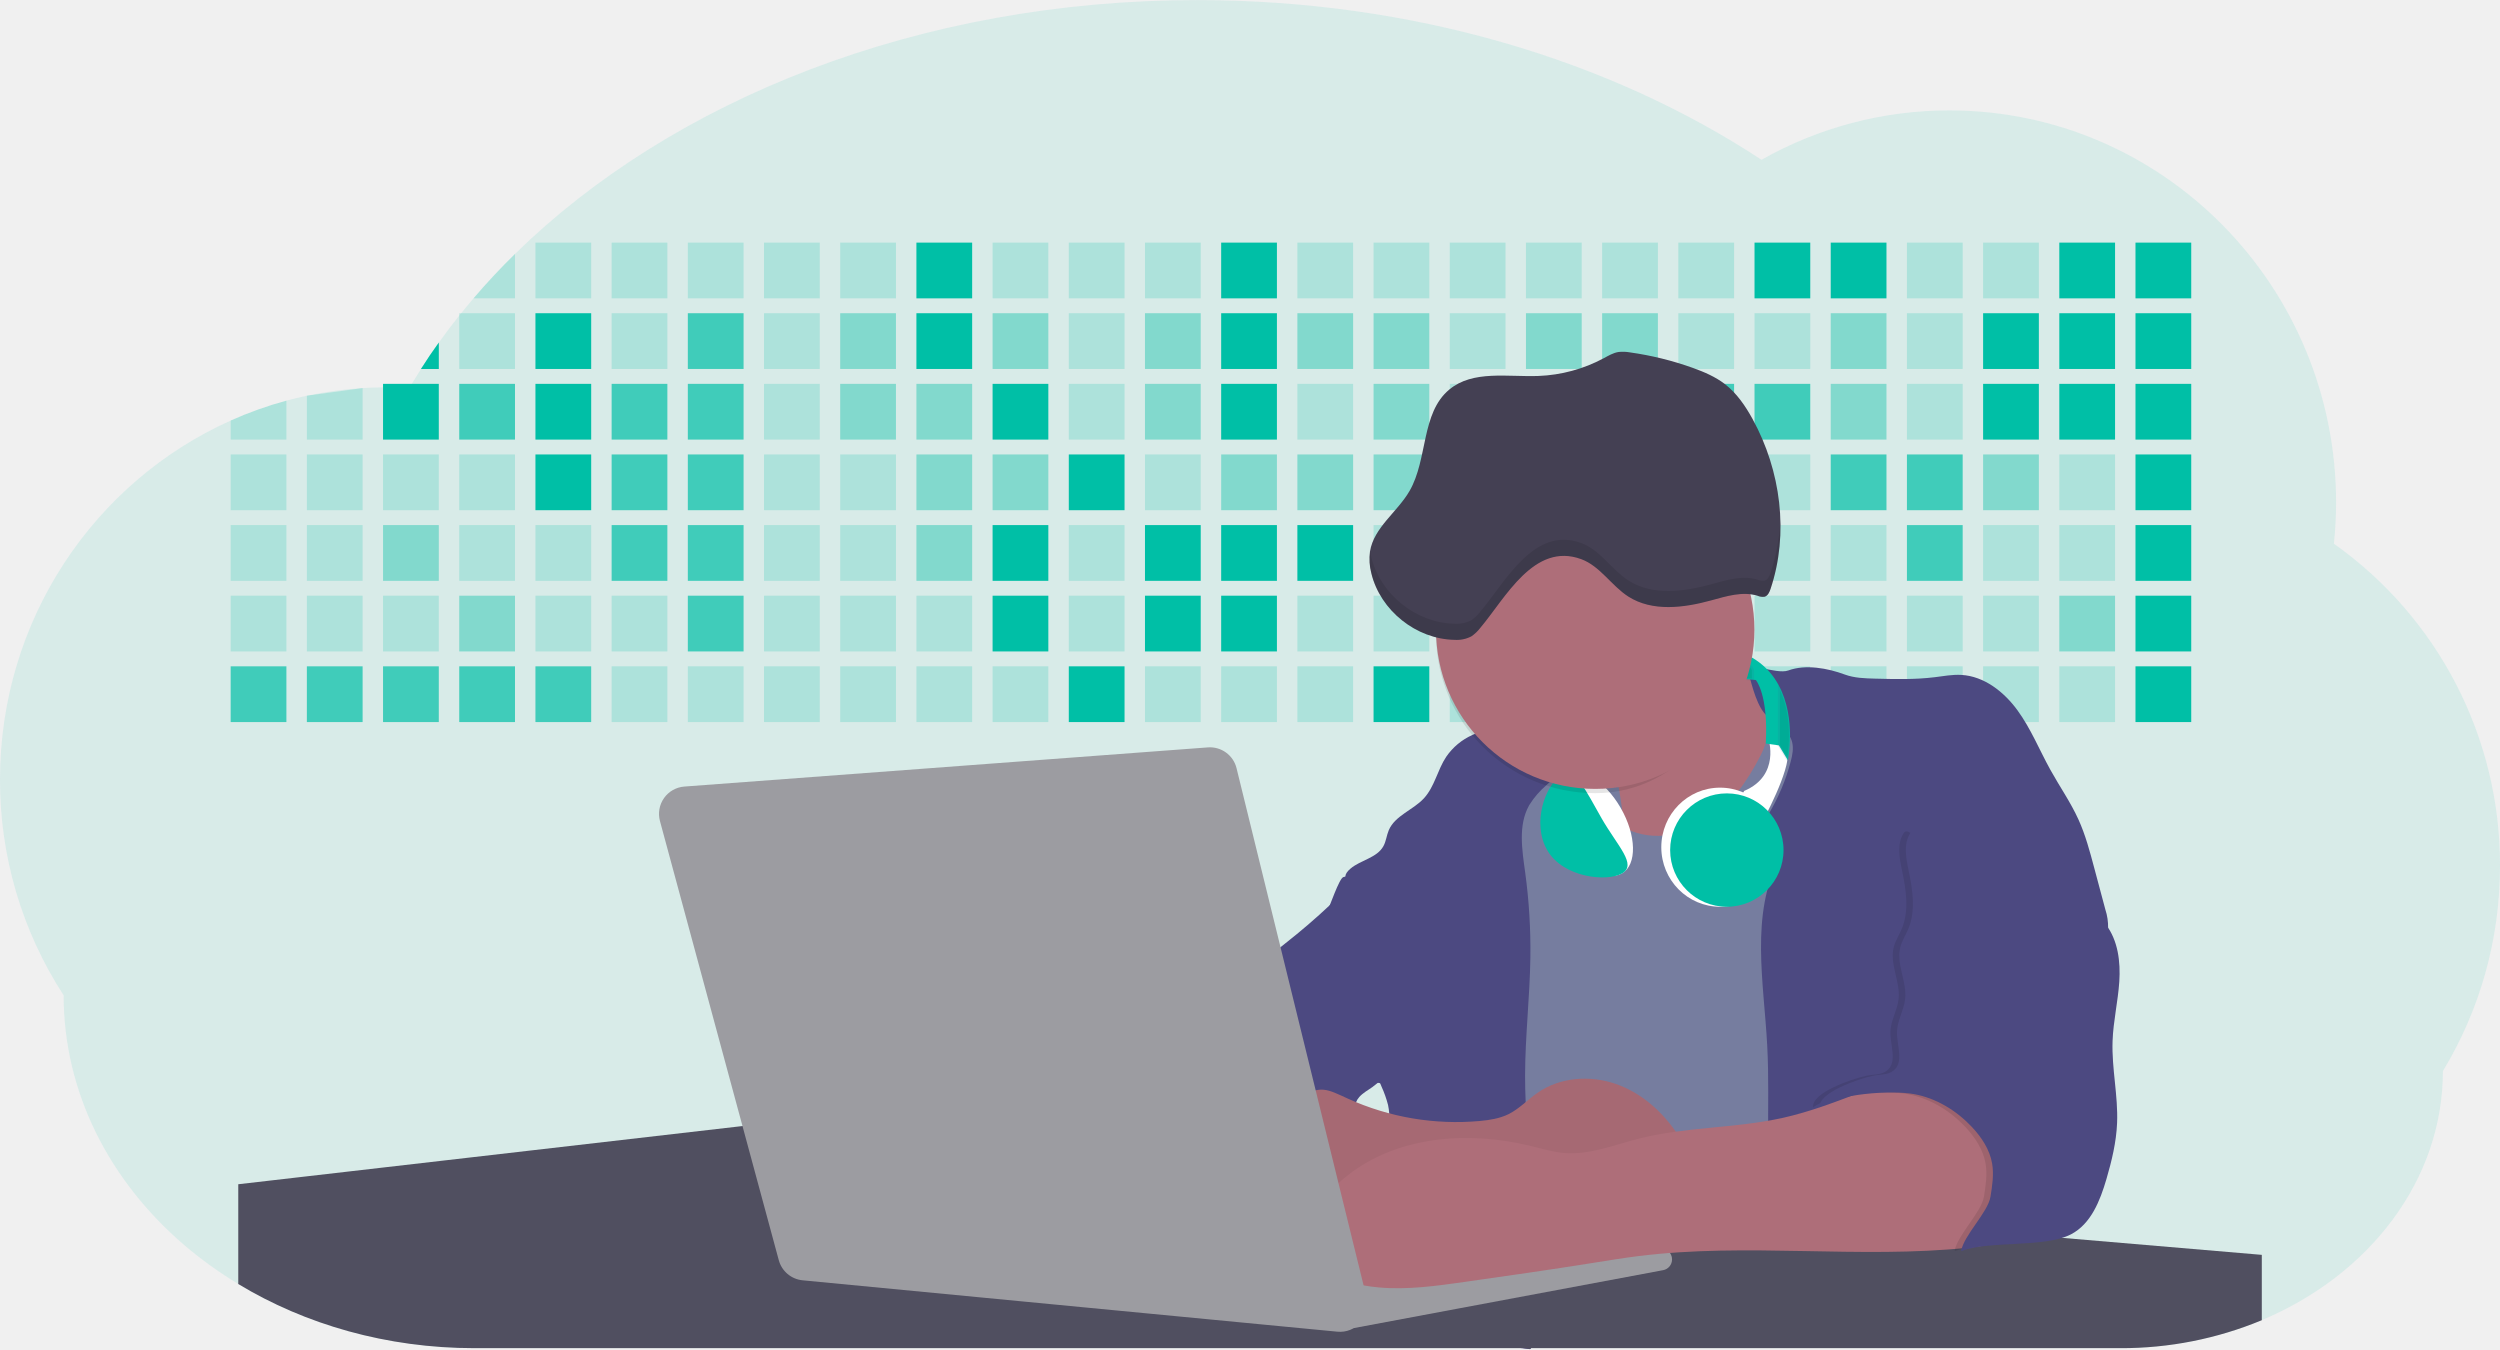
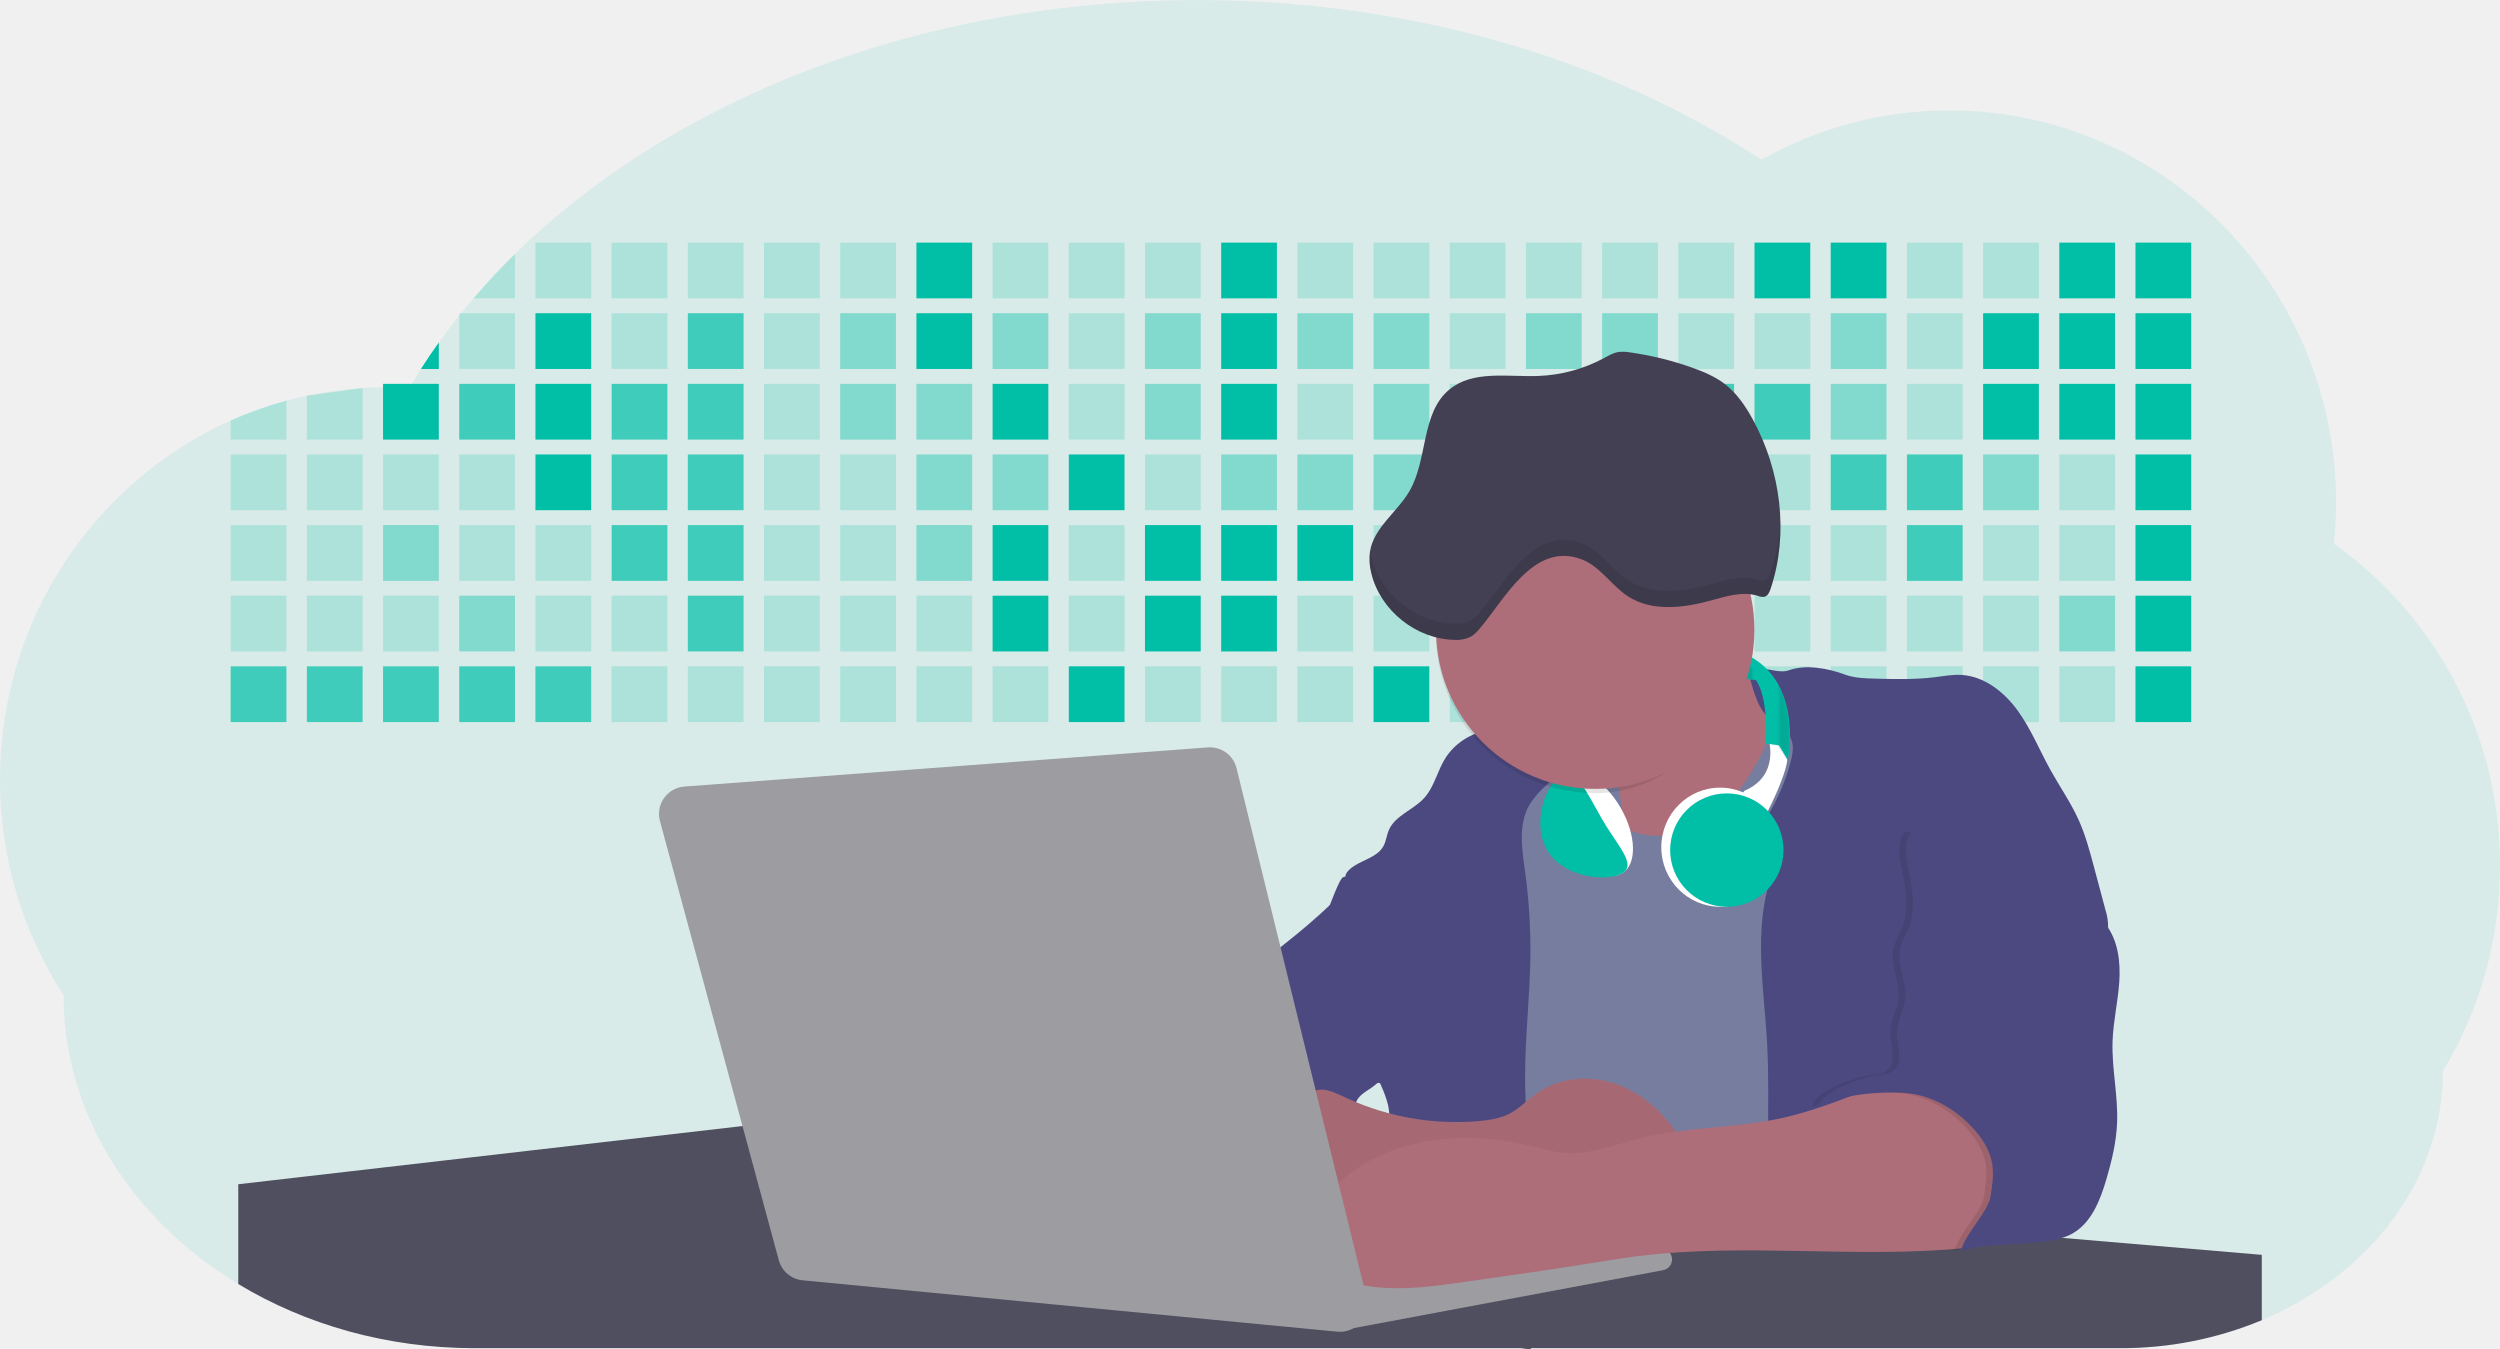
- <svg xmlns="http://www.w3.org/2000/svg" id="aa7bae02-e79e-4d6b-a496-aba15f39787c" data-name="Layer 1" viewBox="0 0 1144 617.32">
+ <svg xmlns="http://www.w3.org/2000/svg" id="aa7bae02-e79e-4d6b-a496-aba15f39787c" data-name="Layer 1" viewBox="0 0 1144 617">
  <path d="M1172,537.57a181.92,181.92,0,0,1-6.85,49.6,180.06,180.06,0,0,1-19.27,44.28c0,50.1-33.82,93.4-82.91,114a167.3,167.3,0,0,1-64.73,12.8H245.17c-40.25,0-77.55-10.86-108.14-29.36A185.76,185.76,0,0,1,112.2,711c-34-29.22-55.08-69.6-55.08-114.2A180.5,180.5,0,0,1,28,498.08c0-73.36,43.39-136.44,105.55-164.29a174.52,174.52,0,0,1,25.51-9.12q4.63-1.26,9.36-2.26a175.39,175.39,0,0,1,25.51-3.5q4.65-.29,9.35-.33H205c3.46,0,6.89.12,10.3.32l1.12-1.9q2.06-3.44,4.22-6.81,3.9-6.14,8.18-12.1,4.48-6.29,9.35-12.38l.83-1q2.76-3.44,5.64-6.8,9-10.49,19-20.35c72.11-70.68,185.08-116.18,312.08-116.18,98.82,0,189.15,27.55,258.34,73.07A174.18,174.18,0,0,1,920,191.86c97.74,0,177,80.37,177,179.51a184.9,184.9,0,0,1-1,18.78A180,180,0,0,1,1172,537.57Z" transform="translate(-28 -141.34)" fill="#00bfa6" opacity="0.1" />
  <path d="M263.66,257.52v20.35h-19Q253.59,267.39,263.66,257.52Z" transform="translate(-28 -141.34)" fill="#00bfa6" opacity="0.2" />
  <rect x="245.02" y="111.02" width="25.51" height="25.51" fill="#00bfa6" opacity="0.2" />
  <rect x="279.88" y="111.02" width="25.51" height="25.51" fill="#00bfa6" opacity="0.2" />
  <rect x="314.75" y="111.02" width="25.51" height="25.51" fill="#00bfa6" opacity="0.2" />
  <rect x="349.61" y="111.02" width="25.51" height="25.51" fill="#00bfa6" opacity="0.2" />
  <rect x="384.48" y="111.02" width="25.51" height="25.51" fill="#00bfa6" opacity="0.2" />
  <rect x="419.35" y="111.02" width="25.51" height="25.51" fill="#00bfa6" />
  <rect x="454.21" y="111.02" width="25.51" height="25.51" fill="#00bfa6" opacity="0.2" />
  <rect x="489.08" y="111.02" width="25.51" height="25.51" fill="#00bfa6" opacity="0.2" />
  <rect x="523.94" y="111.02" width="25.51" height="25.51" fill="#00bfa6" opacity="0.2" />
  <rect x="558.81" y="111.02" width="25.51" height="25.51" fill="#00bfa6" />
  <rect x="593.68" y="111.02" width="25.51" height="25.51" fill="#00bfa6" opacity="0.2" />
  <rect x="628.54" y="111.02" width="25.51" height="25.51" fill="#00bfa6" opacity="0.2" />
  <rect x="663.41" y="111.02" width="25.51" height="25.51" fill="#00bfa6" opacity="0.2" />
  <rect x="698.28" y="111.02" width="25.51" height="25.51" fill="#00bfa6" opacity="0.2" />
  <rect x="733.14" y="111.02" width="25.51" height="25.51" fill="#00bfa6" opacity="0.2" />
  <rect x="768.01" y="111.02" width="25.51" height="25.51" fill="#00bfa6" opacity="0.2" />
  <rect x="802.87" y="111.02" width="25.51" height="25.51" fill="#00bfa6" />
  <rect x="837.74" y="111.02" width="25.51" height="25.51" fill="#00bfa6" />
  <rect x="872.61" y="111.02" width="25.51" height="25.51" fill="#00bfa6" opacity="0.2" />
  <rect x="907.47" y="111.02" width="25.51" height="25.51" fill="#00bfa6" opacity="0.2" />
  <rect x="942.34" y="111.02" width="25.51" height="25.51" fill="#00bfa6" />
  <rect x="977.2" y="111.02" width="25.51" height="25.51" fill="#00bfa6" />
  <path d="M228.8,298.08v12.1h-8.18Q224.52,304,228.8,298.08Z" transform="translate(-28 -141.34)" fill="#00bfa6" />
  <rect x="210.15" y="143.33" width="25.51" height="25.51" fill="#00bfa6" opacity="0.2" />
  <rect x="245.02" y="143.33" width="25.51" height="25.51" fill="#00bfa6" />
  <rect x="279.88" y="143.33" width="25.51" height="25.51" fill="#00bfa6" opacity="0.2" />
  <rect x="314.75" y="143.33" width="25.51" height="25.51" fill="#00bfa6" opacity="0.7" />
  <rect x="349.61" y="143.33" width="25.51" height="25.51" fill="#00bfa6" opacity="0.2" />
  <rect x="384.48" y="143.33" width="25.51" height="25.51" fill="#00bfa6" opacity="0.4" />
  <rect x="419.35" y="143.33" width="25.51" height="25.51" fill="#00bfa6" />
  <rect x="454.21" y="143.33" width="25.51" height="25.51" fill="#00bfa6" opacity="0.4" />
  <rect x="489.08" y="143.33" width="25.51" height="25.51" fill="#00bfa6" opacity="0.2" />
  <rect x="523.94" y="143.33" width="25.51" height="25.51" fill="#00bfa6" opacity="0.4" />
  <rect x="558.81" y="143.33" width="25.51" height="25.51" fill="#00bfa6" />
  <rect x="593.68" y="143.33" width="25.51" height="25.51" fill="#00bfa6" opacity="0.4" />
  <rect x="628.54" y="143.33" width="25.51" height="25.51" fill="#00bfa6" opacity="0.4" />
  <rect x="663.41" y="143.33" width="25.51" height="25.51" fill="#00bfa6" opacity="0.2" />
  <rect x="698.28" y="143.33" width="25.51" height="25.51" fill="#00bfa6" opacity="0.4" />
  <rect x="733.14" y="143.33" width="25.51" height="25.51" fill="#00bfa6" opacity="0.4" />
  <rect x="768.01" y="143.33" width="25.51" height="25.51" fill="#00bfa6" opacity="0.2" />
  <rect x="802.87" y="143.33" width="25.51" height="25.51" fill="#00bfa6" opacity="0.2" />
  <rect x="837.74" y="143.33" width="25.51" height="25.51" fill="#00bfa6" opacity="0.4" />
  <rect x="872.61" y="143.33" width="25.51" height="25.51" fill="#00bfa6" opacity="0.2" />
  <rect x="907.47" y="143.33" width="25.51" height="25.51" fill="#00bfa6" />
  <rect x="942.34" y="143.33" width="25.51" height="25.51" fill="#00bfa6" />
  <rect x="977.2" y="143.33" width="25.51" height="25.51" fill="#00bfa6" />
  <path d="M159.06,324.67V342.5H133.55v-8.71A174.52,174.52,0,0,1,159.06,324.67Z" transform="translate(-28 -141.34)" fill="#00bfa6" opacity="0.2" />
  <polygon points="165.93 177.57 165.93 201.16 140.42 201.16 140.42 181.07 165.93 177.57" fill="#00bfa6" opacity="0.2" />
  <rect x="175.28" y="175.65" width="25.51" height="25.51" fill="#00bfa6" />
  <rect x="210.15" y="175.65" width="25.51" height="25.51" fill="#00bfa6" opacity="0.7" />
  <rect x="245.02" y="175.65" width="25.51" height="25.51" fill="#00bfa6" />
  <rect x="279.88" y="175.65" width="25.51" height="25.51" fill="#00bfa6" opacity="0.7" />
  <rect x="314.75" y="175.65" width="25.51" height="25.51" fill="#00bfa6" opacity="0.7" />
  <rect x="349.61" y="175.65" width="25.51" height="25.51" fill="#00bfa6" opacity="0.2" />
  <rect x="384.48" y="175.65" width="25.51" height="25.51" fill="#00bfa6" opacity="0.4" />
  <rect x="419.35" y="175.65" width="25.51" height="25.51" fill="#00bfa6" opacity="0.4" />
  <rect x="454.21" y="175.65" width="25.51" height="25.51" fill="#00bfa6" />
  <rect x="489.08" y="175.65" width="25.51" height="25.51" fill="#00bfa6" opacity="0.2" />
  <rect x="523.94" y="175.65" width="25.51" height="25.51" fill="#00bfa6" opacity="0.4" />
  <rect x="558.81" y="175.65" width="25.51" height="25.51" fill="#00bfa6" />
  <rect x="593.68" y="175.65" width="25.51" height="25.51" fill="#00bfa6" opacity="0.2" />
  <rect x="628.54" y="175.65" width="25.51" height="25.51" fill="#00bfa6" opacity="0.4" />
  <rect x="663.41" y="175.65" width="25.51" height="25.51" fill="#00bfa6" opacity="0.2" />
  <rect x="698.28" y="175.65" width="25.51" height="25.51" fill="#00bfa6" />
  <rect x="733.14" y="175.65" width="25.51" height="25.51" fill="#00bfa6" opacity="0.2" />
  <rect x="768.01" y="175.65" width="25.51" height="25.51" fill="#00bfa6" opacity="0.7" />
  <rect x="802.87" y="175.65" width="25.51" height="25.51" fill="#00bfa6" opacity="0.7" />
  <rect x="837.74" y="175.65" width="25.51" height="25.51" fill="#00bfa6" opacity="0.4" />
  <rect x="872.61" y="175.65" width="25.51" height="25.51" fill="#00bfa6" opacity="0.2" />
  <rect x="907.47" y="175.65" width="25.51" height="25.51" fill="#00bfa6" />
  <rect x="942.34" y="175.65" width="25.51" height="25.51" fill="#00bfa6" />
  <rect x="977.2" y="175.65" width="25.51" height="25.51" fill="#00bfa6" />
  <rect x="105.55" y="207.96" width="25.51" height="25.51" fill="#00bfa6" opacity="0.2" />
  <rect x="140.42" y="207.96" width="25.51" height="25.51" fill="#00bfa6" opacity="0.2" />
  <rect x="175.28" y="207.96" width="25.51" height="25.51" fill="#00bfa6" opacity="0.2" />
  <rect x="210.15" y="207.96" width="25.51" height="25.51" fill="#00bfa6" opacity="0.2" />
  <rect x="245.02" y="207.96" width="25.51" height="25.51" fill="#00bfa6" />
  <rect x="279.88" y="207.96" width="25.51" height="25.51" fill="#00bfa6" opacity="0.7" />
  <rect x="314.75" y="207.96" width="25.51" height="25.51" fill="#00bfa6" opacity="0.7" />
  <rect x="349.61" y="207.96" width="25.51" height="25.51" fill="#00bfa6" opacity="0.2" />
  <rect x="384.48" y="207.96" width="25.51" height="25.51" fill="#00bfa6" opacity="0.2" />
  <rect x="419.35" y="207.96" width="25.51" height="25.51" fill="#00bfa6" opacity="0.4" />
  <rect x="454.21" y="207.96" width="25.51" height="25.51" fill="#00bfa6" opacity="0.4" />
  <rect x="489.08" y="207.96" width="25.51" height="25.51" fill="#00bfa6" />
  <rect x="523.94" y="207.96" width="25.51" height="25.51" fill="#00bfa6" opacity="0.2" />
  <rect x="558.81" y="207.96" width="25.51" height="25.51" fill="#00bfa6" opacity="0.4" />
  <rect x="593.68" y="207.96" width="25.51" height="25.51" fill="#00bfa6" opacity="0.4" />
  <rect x="628.54" y="207.96" width="25.51" height="25.51" fill="#00bfa6" opacity="0.4" />
  <rect x="663.41" y="207.96" width="25.51" height="25.51" fill="#00bfa6" opacity="0.4" />
  <rect x="698.28" y="207.96" width="25.51" height="25.51" fill="#00bfa6" opacity="0.2" />
  <rect x="733.14" y="207.96" width="25.51" height="25.51" fill="#00bfa6" opacity="0.2" />
  <rect x="768.01" y="207.96" width="25.51" height="25.51" fill="#00bfa6" opacity="0.2" />
  <rect x="802.87" y="207.96" width="25.51" height="25.51" fill="#00bfa6" opacity="0.2" />
  <rect x="837.74" y="207.96" width="25.51" height="25.51" fill="#00bfa6" opacity="0.7" />
  <rect x="872.61" y="207.96" width="25.51" height="25.51" fill="#00bfa6" opacity="0.7" />
  <rect x="907.47" y="207.96" width="25.51" height="25.51" fill="#00bfa6" opacity="0.4" />
  <rect x="942.34" y="207.96" width="25.51" height="25.51" fill="#00bfa6" opacity="0.2" />
  <rect x="977.2" y="207.96" width="25.51" height="25.51" fill="#00bfa6" />
  <rect x="105.55" y="240.28" width="25.51" height="25.51" fill="#00bfa6" opacity="0.2" />
  <rect x="140.42" y="240.28" width="25.51" height="25.51" fill="#00bfa6" opacity="0.2" />
  <rect x="175.28" y="240.28" width="25.51" height="25.51" fill="#00bfa6" opacity="0.4" />
  <rect x="210.15" y="240.28" width="25.51" height="25.51" fill="#00bfa6" opacity="0.2" />
  <rect x="245.02" y="240.28" width="25.51" height="25.51" fill="#00bfa6" opacity="0.2" />
  <rect x="279.88" y="240.28" width="25.51" height="25.51" fill="#00bfa6" opacity="0.7" />
  <rect x="314.75" y="240.28" width="25.51" height="25.51" fill="#00bfa6" opacity="0.7" />
  <rect x="349.61" y="240.28" width="25.51" height="25.51" fill="#00bfa6" opacity="0.2" />
  <rect x="384.48" y="240.28" width="25.51" height="25.51" fill="#00bfa6" opacity="0.2" />
  <rect x="419.35" y="240.28" width="25.51" height="25.51" fill="#00bfa6" opacity="0.4" />
  <rect x="454.21" y="240.28" width="25.51" height="25.51" fill="#00bfa6" />
  <rect x="489.08" y="240.28" width="25.51" height="25.51" fill="#00bfa6" opacity="0.2" />
  <rect x="523.94" y="240.28" width="25.51" height="25.51" fill="#00bfa6" />
  <rect x="558.81" y="240.28" width="25.51" height="25.51" fill="#00bfa6" />
  <rect x="593.68" y="240.28" width="25.51" height="25.51" fill="#00bfa6" />
  <rect x="628.54" y="240.28" width="25.51" height="25.51" fill="#00bfa6" opacity="0.2" />
  <rect x="663.41" y="240.28" width="25.51" height="25.51" fill="#00bfa6" />
  <rect x="698.28" y="240.28" width="25.51" height="25.51" fill="#00bfa6" opacity="0.2" />
  <rect x="733.14" y="240.28" width="25.51" height="25.51" fill="#00bfa6" opacity="0.2" />
  <rect x="768.01" y="240.28" width="25.51" height="25.51" fill="#00bfa6" opacity="0.2" />
  <rect x="802.87" y="240.28" width="25.51" height="25.51" fill="#00bfa6" opacity="0.2" />
  <rect x="837.74" y="240.28" width="25.51" height="25.51" fill="#00bfa6" opacity="0.2" />
  <rect x="872.61" y="240.28" width="25.51" height="25.51" fill="#00bfa6" opacity="0.7" />
  <rect x="907.47" y="240.28" width="25.51" height="25.51" fill="#00bfa6" opacity="0.2" />
  <rect x="942.34" y="240.28" width="25.51" height="25.51" fill="#00bfa6" opacity="0.2" />
  <rect x="977.2" y="240.28" width="25.51" height="25.51" fill="#00bfa6" />
  <rect x="105.55" y="272.59" width="25.51" height="25.51" fill="#00bfa6" opacity="0.2" />
  <rect x="140.42" y="272.59" width="25.51" height="25.51" fill="#00bfa6" opacity="0.2" />
  <rect x="175.28" y="272.59" width="25.51" height="25.51" fill="#00bfa6" opacity="0.2" />
  <rect x="210.15" y="272.59" width="25.51" height="25.51" fill="#00bfa6" opacity="0.4" />
  <rect x="245.02" y="272.59" width="25.51" height="25.51" fill="#00bfa6" opacity="0.2" />
  <rect x="279.88" y="272.59" width="25.51" height="25.51" fill="#00bfa6" opacity="0.2" />
  <rect x="314.75" y="272.59" width="25.51" height="25.51" fill="#00bfa6" opacity="0.7" />
  <rect x="349.61" y="272.59" width="25.51" height="25.51" fill="#00bfa6" opacity="0.2" />
  <rect x="384.48" y="272.59" width="25.51" height="25.51" fill="#00bfa6" opacity="0.2" />
  <rect x="419.35" y="272.59" width="25.51" height="25.51" fill="#00bfa6" opacity="0.2" />
  <rect x="454.21" y="272.59" width="25.51" height="25.51" fill="#00bfa6" />
  <rect x="489.08" y="272.59" width="25.51" height="25.51" fill="#00bfa6" opacity="0.2" />
  <rect x="523.94" y="272.59" width="25.51" height="25.51" fill="#00bfa6" />
  <rect x="558.81" y="272.59" width="25.51" height="25.51" fill="#00bfa6" />
  <rect x="593.68" y="272.59" width="25.51" height="25.51" fill="#00bfa6" opacity="0.2" />
  <rect x="628.54" y="272.59" width="25.51" height="25.51" fill="#00bfa6" opacity="0.2" />
  <rect x="663.41" y="272.59" width="25.51" height="25.51" fill="#00bfa6" opacity="0.2" />
  <rect x="698.28" y="272.59" width="25.51" height="25.51" fill="#00bfa6" opacity="0.2" />
  <rect x="733.14" y="272.59" width="25.51" height="25.51" fill="#00bfa6" opacity="0.2" />
  <rect x="768.01" y="272.59" width="25.51" height="25.51" fill="#00bfa6" opacity="0.2" />
  <rect x="802.87" y="272.59" width="25.51" height="25.51" fill="#00bfa6" opacity="0.2" />
  <rect x="837.74" y="272.59" width="25.51" height="25.51" fill="#00bfa6" opacity="0.2" />
  <rect x="872.61" y="272.59" width="25.51" height="25.51" fill="#00bfa6" opacity="0.2" />
  <rect x="907.47" y="272.59" width="25.51" height="25.51" fill="#00bfa6" opacity="0.2" />
  <rect x="942.34" y="272.59" width="25.51" height="25.51" fill="#00bfa6" opacity="0.4" />
  <rect x="977.2" y="272.59" width="25.51" height="25.51" fill="#00bfa6" />
  <rect x="105.55" y="304.91" width="25.51" height="25.51" fill="#00bfa6" opacity="0.7" />
  <rect x="140.42" y="304.91" width="25.51" height="25.51" fill="#00bfa6" opacity="0.7" />
  <rect x="175.28" y="304.91" width="25.51" height="25.51" fill="#00bfa6" opacity="0.7" />
  <rect x="210.15" y="304.91" width="25.51" height="25.51" fill="#00bfa6" opacity="0.7" />
  <rect x="245.02" y="304.91" width="25.51" height="25.51" fill="#00bfa6" opacity="0.7" />
  <rect x="279.88" y="304.91" width="25.51" height="25.51" fill="#00bfa6" opacity="0.2" />
  <rect x="314.75" y="304.91" width="25.51" height="25.51" fill="#00bfa6" opacity="0.2" />
  <rect x="349.61" y="304.91" width="25.51" height="25.51" fill="#00bfa6" opacity="0.2" />
  <rect x="384.48" y="304.91" width="25.51" height="25.51" fill="#00bfa6" opacity="0.2" />
  <rect x="419.35" y="304.91" width="25.51" height="25.51" fill="#00bfa6" opacity="0.2" />
  <rect x="454.21" y="304.91" width="25.51" height="25.51" fill="#00bfa6" opacity="0.2" />
  <rect x="489.08" y="304.91" width="25.51" height="25.51" fill="#00bfa6" />
  <rect x="523.94" y="304.91" width="25.51" height="25.51" fill="#00bfa6" opacity="0.2" />
  <rect x="558.81" y="304.91" width="25.51" height="25.51" fill="#00bfa6" opacity="0.2" />
  <rect x="593.68" y="304.91" width="25.51" height="25.51" fill="#00bfa6" opacity="0.2" />
  <rect x="628.54" y="304.91" width="25.51" height="25.51" fill="#00bfa6" />
  <rect x="663.41" y="304.91" width="25.51" height="25.51" fill="#00bfa6" opacity="0.2" />
  <rect x="698.28" y="304.91" width="25.51" height="25.51" fill="#00bfa6" opacity="0.2" />
  <rect x="733.14" y="304.91" width="25.51" height="25.51" fill="#00bfa6" opacity="0.2" />
  <rect x="768.01" y="304.91" width="25.51" height="25.51" fill="#00bfa6" opacity="0.2" />
  <rect x="802.87" y="304.91" width="25.51" height="25.51" fill="#00bfa6" opacity="0.2" />
  <rect x="837.74" y="304.91" width="25.51" height="25.51" fill="#00bfa6" opacity="0.2" />
  <rect x="872.61" y="304.91" width="25.51" height="25.51" fill="#00bfa6" opacity="0.2" />
  <rect x="907.47" y="304.91" width="25.51" height="25.51" fill="#00bfa6" opacity="0.2" />
  <rect x="942.34" y="304.91" width="25.51" height="25.51" fill="#00bfa6" opacity="0.2" />
  <rect x="977.2" y="304.91" width="25.51" height="25.51" fill="#00bfa6" />
  <circle cx="734.52" cy="363.89" r="34.87" fill="#767d9f" />
  <path d="M760.71,460.87q5.22,22.78,8.86,45.9c.73,4.58,1.38,9.41-.28,13.74-1.39,3.61-4.22,6.43-6.44,9.59s-3.9,7.21-2.55,10.83,5.29,5.6,9.05,6.62c10.76,2.9,22.23.79,32.94-2.35a53.29,53.29,0,0,0,13.81-5.72c4.54-2.88,8.26-6.88,11.68-11,15.61-18.93,25.83-41.65,35.45-64.23a39.12,39.12,0,0,1-33.11-13.34c-3.94-4.63-6.83-11.08-4.61-16.74-6.51,3.57-14.24,3.81-21.25,6.25a75.49,75.49,0,0,0-12.5,6.15q-7.18,4.15-14.28,8.46C772.07,458.29,767,461.19,760.71,460.87Z" transform="translate(-28 -141.34)" fill="#ae6e79" />
  <path d="M833.64,487.05c-6.11,11.89-14.06,23.32-25.41,30.4s-26.63,9-38,2c-5.6-3.42-9.84-8.62-14.73-13s-11-8.13-17.57-7.56c-7.24.63-12.91,6.28-17.76,11.69-7.36,8.22-14.47,16.79-19.68,26.52-10,18.7-12.37,40.56-11.93,61.76s3.51,42.29,3.58,63.49c.1,26.08-4.32,51.95-8.79,77.64,41.1-5.06,82.25,6,123.44,10.19,26.36,2.71,52.92,2.65,79.42,2.58,4.66,0,9.62-.12,13.5-2.7a18.2,18.2,0,0,0,5.59-6.64c3.66-6.75,5.13-14.45,6.15-22.06,2.59-19.22,2.67-38.68,2.74-58.08.18-47,.35-94.17-5.62-140.8-1.47-11.47-3.35-23-7.75-33.73s-11.58-20.6-21.62-26.35c-6.45-3.7-21.4-10.14-29-6.41C841.67,460.15,837.73,479.09,833.64,487.05Z" transform="translate(-28 -141.34)" fill="#767d9f" />
  <path d="M836.68,619.77c-1.55-29-7.86-59.95,5.57-85.69,3.3-6.32-8.54-14.21-4.88-20.33a92.08,92.08,0,0,0,10.06-23.93c.76-2.89,1.37-5.95.65-8.85-1.33-5.29-6.56-8.44-11-11.66-4.9-3.56-7.42-14.41-9-20.28s12.57,1.2,18.26-.89c7.9-2.89,17.94-1.07,25.82,1.86,4.4,1.62,9.18,1.76,13.87,1.88,9.11.24,18.25.47,27.29-.65,4.06-.51,8.13-1.28,12.21-1.05,10.41.59,19.46,7.71,25.62,16.13s10.08,18.23,15.13,27.35c4.21,7.6,9.23,14.78,12.82,22.69,3.18,7,5.19,14.52,7.18,22l5.13,19.19a25.58,25.58,0,0,1,1.26,8.51c-.26,3.07-1.62,5.93-3,8.66A164.12,164.12,0,0,1,971,603.2c-10.79,13.23-23.89,25.16-30.3,41-2.5,6.17-3.89,12.73-5.16,19.27a707.94,707.94,0,0,0-10.9,79.15,174.2,174.2,0,0,0-36.52-12.21,177.61,177.61,0,0,0-19-3c-5.59-.58-12.8.52-18.12-1-8.9-2.53-9.88-17.58-11.23-25.46-2.16-12.55-2.59-25.32-2.67-38C837,648.53,837.45,634.14,836.68,619.77Z" transform="translate(-28 -141.34)" fill="#4c4981" />
  <path d="M641.23,565.54c4.21,24,8.85,48.07,18,70.62-.23.22-.46.42-.69.62-.81.69-1.65,1.34-2.53,2-2.05,1.44-4.3,2.66-6,4.54a8,8,0,0,0-1.5,2.45,5.48,5.48,0,0,0,0,4.47c-4.77,2.11-10.31,1.46-15.66,1.26-4.61-.17-9.08,0-12.78,2.53-5.14,3.54-6.69,10.34-7.52,16.52q-.46,3.38-.79,6.77-.32,3.15-.52,6.32a188.61,188.61,0,0,0-.19,21q.08,1.92.21,3.84c-16.34-.39-31.23-8.91-45.32-17.19-3.22-1.89-6.54-3.88-8.63-7A15.8,15.8,0,0,1,555,674c0-.51.09-1,.16-1.52a41.58,41.58,0,0,1,2.29-8.68,107.2,107.2,0,0,1,19.19-32.65c3.58-4.18,7.61-8.27,9.28-13.52.73-2.29,1-4.72,1.74-7,3.32-9.88,15.3-14.55,19.4-24.14,1-2.29,1.46-4.8,2.7-7a17.63,17.63,0,0,1,4.25-4.75c.73-.61,1.49-1.2,2.24-1.79q10.54-8.26,20.31-17.45,1.82-1.71,3.6-3.46A59.48,59.48,0,0,0,641.23,565.54Z" transform="translate(-28 -141.34)" fill="#4c4981" />
  <path d="M742,494.56c-1.44,1.52-3,2.95-4.53,4.37l-.41.37-1.62,1.5a39,39,0,0,0-7.55,8.79l-.17.28c-5.1,9.13-3.21,20.37-1.79,30.74a261.55,261.55,0,0,1,2.37,39c-.26,18-2.38,35.88-2.42,53.86,0,4.08.09,8.15.27,12.23.29,6.63.79,13.25,1.39,19.87.65,7.26,1.43,14.51,2.16,21.76.58,5.61,1.13,11.21,1.59,16.81.23,2.9.45,5.79.63,8.69.21,3.4.38,6.81.48,10.21h0c.07,2.16.11,4.31.11,6.47,0,1.23,0,2.45,0,3.67q0,3.51-.19,7-.2,4.49-.61,9c-.31,3.27-.86,6.84-3.16,9.14-.14.14-.29.27-.44.4l-3.24-.4a332.72,332.72,0,0,0-67.3-1.2c.49-3.38.94-6.75,1.38-10.14.2-1.6.4-3.21.59-4.82q.33-2.76.63-5.52c.23-2,.44-4,.64-6q.78-7.73,1.37-15.47.87-11.29,1.32-22.62.22-5.41.34-10.83.17-6.72.16-13.45,0-6.54-.11-13.1c0-1.44-.06-2.88-.18-4.31a27.35,27.35,0,0,0-.53-3.83,49.87,49.87,0,0,0-3-8.48c-.22-.52-.43-1-.64-1.55-.12-.27-.23-.55-.34-.82,5.76-5.13,9.86-12,13.8-18.76,6.39-10.89,12.93-22.26,14-34.84s-5.18-26.71-17.2-30.55c-3.27-1-6.73-1.28-10.1-1.87-3.18-.56-9.81-1.83-13.49-4.11q-3,3.08-6,6.05a22.15,22.15,0,0,1,2.17-8.71l1.42.07a2.71,2.71,0,0,1-.16-1c0-1.07.74-2.28,2.32-3.62,4.71-4,12.12-4.89,15.09-10.3,1.24-2.25,1.45-4.93,2.45-7.29,2.87-6.73,11.11-9.21,16.07-14.59s6.2-13,10.21-19a28.62,28.62,0,0,1,12-10c.4-.19.81-.38,1.22-.55,8.3-3.55,18.16-4.36,26.76-4.34,3.34,0,12,.1,16.24,1.79a5.32,5.32,0,0,1,1.85,1.13C752.37,480.61,745.34,491,742,494.56Z" transform="translate(-28 -141.34)" fill="#4c4981" />
  <path d="M642.72,542.69a60.88,60.88,0,0,1,46.74,4.87c7.2,4,13.66,9.58,17.62,16.78,5.95,10.8,5.69,23.82,5.27,36.15-.21,6.17-.48,12.56-3.2,18.1C706,625,700.06,629.4,694,633a42.24,42.24,0,0,1-12.32,5.33c-6.72,1.46-13.7.22-20.47-1-7.36-1.36-15.26-3-20.37-8.48-3-3.18-4.64-7.31-6.26-11.35q-3.49-8.75-7-17.48c-4.05-10.11-5.42-18.52-.07-28.37,2.43-4.49,5.4-8.69,7.8-13.21C636.51,556.14,640.81,543.28,642.72,542.69Z" transform="translate(-28 -141.34)" fill="#4c4981" />
  <path d="M1063,715.56v29.9a167.3,167.3,0,0,1-64.73,12.8H728.58c-.14.14-.29.27-.44.4l-3.24-.4H245.17c-40.25,0-77.55-10.86-108.14-29.36V683.25l230.72-26.63.18,0L502.29,668l34.77,3,18.06,1.53,37.38,3.17,19.23,1.63,28,2.38,3.94.33,20.18,1.71L691.23,684l38.5,3.26,64.18,5.45,45.15,3.83,74.14,6.29,14.1,1.19,1.52.13,1.32.11,18.62,1.58,20.44,1.74,2.37.2Z" transform="translate(-28 -141.34)" fill="#504f60" />
  <polygon points="764 573.12 474.86 523.77 463.65 580.46 596.19 596.33 637 601.44 749.26 579.33 764 573.12" fill="#9c9ca1" />
  <path d="M642.33,739.94l144.86-27.23a5,5,0,0,1,5.94,4.93h0a5,5,0,0,1-4.09,4.93L647.57,749.06Z" transform="translate(-28 -141.34)" fill="#9c9ca1" />
  <path d="M705.17,654.31c4.51-.42,9.08-1.13,13.14-3.13,5-2.49,8.89-6.78,13.52-9.94,10.18-7,23.8-7.94,35.47-3.92s21.41,12.63,28.23,22.91c4.53,6.85,7.93,15.59,4.73,23.15a30.51,30.51,0,0,1-4.12,6.44l-8.34,10.9a29,29,0,0,1-5.66,6.09c-3.12,2.27-7,3.2-10.82,3.76-10.15,1.48-20.48.64-30.71,1.32-17.57,1.17-34.73,6.83-52.34,6.64-10.12-.11-20.11-2.15-30-4.19l-43.77-9c-7.62-1.56-16.23-3.84-19.82-10.75-1.61-3.11-1.91-6.71-2.1-10.21-.52-9.64,0-20.36,6.68-27.31,6.28-6.52,16.21-8.58,23.71-13.4,9.18-5.91,12.21-4,21.89.44A120,120,0,0,0,705.17,654.31Z" transform="translate(-28 -141.34)" fill="#ae6e79" />
  <path d="M705.17,654.31c4.51-.42,9.08-1.13,13.14-3.13,5-2.49,8.89-6.78,13.52-9.94,10.18-7,23.8-7.94,35.47-3.92s21.41,12.63,28.23,22.91c4.53,6.85,7.93,15.59,4.73,23.15a30.51,30.51,0,0,1-4.12,6.44l-8.34,10.9a29,29,0,0,1-5.66,6.09c-3.12,2.27-7,3.2-10.82,3.76-10.15,1.48-20.48.64-30.71,1.32-17.57,1.17-34.73,6.83-52.34,6.64-10.12-.11-20.11-2.15-30-4.19l-43.77-9c-7.62-1.56-16.23-3.84-19.82-10.75-1.61-3.11-1.91-6.71-2.1-10.21-.52-9.64,0-20.36,6.68-27.31,6.28-6.52,16.21-8.58,23.71-13.4,9.18-5.91,12.21-4,21.89.44A120,120,0,0,0,705.17,654.31Z" transform="translate(-28 -141.34)" opacity="0.05" />
  <path d="M880.94,640.6c-12.28,4.75-24.63,9.52-37.49,12.35-21.56,4.75-44.12,4-65.51,9.43-11.3,2.88-22.53,7.52-34.14,6.58-5.19-.42-10.2-2-15.25-3.2-28.37-7-60.62-4.73-83.66,13.27-7.88,6.15-14.33,13.82-20.18,22a14.7,14.7,0,0,0,5.91,21.88A86.62,86.62,0,0,0,659,730.48c13.13,1.16,26.32-.7,39.38-2.56,19.38-2.75,38.77-5.51,58.1-8.6,6.94-1.11,13.88-2.26,20.86-3.14,50.23-6.35,101.37,1.37,151.73-3.93,5.09-.54,10.27-1.24,14.9-3.41,11.72-5.5,17.52-20,15.1-32.74s-11.76-23.33-23-29.83c-9.42-5.47-19.58-7.68-30.07-10C896.26,634,890.32,637,880.94,640.6Z" transform="translate(-28 -141.34)" fill="#ae6e79" />
  <path d="M988.67,564.44c5.54,7.26,6.72,17,6.12,26.09s-2.76,18.08-3.08,27.21c-.44,12.52,2.58,25,2.07,37.48-.36,8.73-2.43,17.29-4.88,25.67-2.89,9.89-7.07,20.52-16.2,25.27-12.12,6.31-37.54,2.76-50.29,7.7,1.16-7.23,12.28-17.7,13.44-24.93.8-5,1.61-10.14.75-15.15-1.1-6.39-4.85-12.06-9.3-16.78-7.08-7.51-16.32-13.16-26.47-15s-35-.33-43.12,6.08c-1-6.62,17.6-13,24.14-14.43,3.26-.73,7-.32,9.61-2.39,5-3.92,1.37-11.73,1.61-18,.19-5,3.11-9.58,3.7-14.58,1-8-4.22-16.15-2.17-24,.76-2.9,2.45-5.45,3.62-8.21,3.56-8.45,2-18.09.1-27.07-1.18-5.64-2.33-12,.81-16.81,2.91-4.49,11.17,11.5,16.46,10.76,17.47-2.45,33.28-15.4,47.39-4.8,7.19,5.4,8.13,11,11,18.71C976.77,554.6,984,558.36,988.67,564.44Z" transform="translate(-28 -141.34)" opacity="0.1" />
  <path d="M991.67,564.44c5.54,7.26,6.72,17,6.12,26.09s-2.76,18.08-3.08,27.21c-.44,12.52,2.58,25,2.07,37.48-.36,8.73-2.43,17.29-4.88,25.67-2.89,9.89-7.07,20.52-16.2,25.27-12.12,6.31-37.54,2.76-50.29,7.7,1.16-7.23,12.28-17.7,13.44-24.93.8-5,1.61-10.14.75-15.15-1.1-6.39-4.85-12.06-9.3-16.78-7.08-7.51-16.32-13.16-26.47-15s-35-.33-43.12,6.08c-1-6.62,17.6-13,24.14-14.43,3.26-.73,7-.32,9.61-2.39,5-3.92,1.37-11.73,1.61-18,.19-5,3.11-9.58,3.7-14.58,1-8-4.22-16.15-2.17-24,.76-2.9,2.45-5.45,3.62-8.21,3.56-8.45,2-18.09.1-27.07-1.18-5.64-2.33-12,.81-16.81,2.91-4.49,8.6-6.19,13.89-6.94a68.42,68.42,0,0,1,50,12.9c7.19,5.4,8.13,11,11,18.71C979.77,554.6,987,558.36,991.67,564.44Z" transform="translate(-28 -141.34)" fill="#4c4981" />
  <path d="M330,517.06,384.37,718a12.55,12.55,0,0,0,10.91,9.21L640,750.72a12.54,12.54,0,0,0,13.38-15.48L593.84,492.86a12.54,12.54,0,0,0-13.12-9.51L341.13,501.27A12.54,12.54,0,0,0,330,517.06Z" transform="translate(-28 -141.34)" fill="#9c9ca1" />
  <ellipse cx="787.11" cy="387.68" rx="26.9" ry="27.25" fill="#fff" />
  <path d="M837.2,479.31s5.67,16.86-11.06,23.95L824,507l10.48,10.34S847.4,493.77,846,485.4C846,485.4,844,476.9,837.2,479.31Z" transform="translate(-28 -141.34)" fill="#fff" />
  <circle cx="790.2" cy="388.99" r="25.94" fill="#00bfa6" />
  <path d="M846.13,489.23l-4.12-6.8-6-.85c1.28-22.39-4.53-29.06-4.53-29.06l-1.35-.13-5.88-.57-11.06-11.48v-3.26c15.54,1.85,24.13,9.23,28.77,17.88C850.16,470.14,846.13,489.23,846.13,489.23Z" transform="translate(-28 -141.34)" fill="#00bfa6" />
  <path d="M830.18,448.27v4.12l-5.88-.57-11.06-11.48S830.35,444.17,830.18,448.27Z" transform="translate(-28 -141.34)" stroke="#4c4981" strokeMiterlimit="10" opacity="0.1" />
  <path d="M846.13,489.23l-4.12-6.8V455C850.16,470.14,846.13,489.23,846.13,489.23Z" transform="translate(-28 -141.34)" stroke="#4c4981" strokeMiterlimit="10" opacity="0.1" />
  <ellipse cx="757.11" cy="518.2" rx="14.43" ry="26.32" transform="translate(-185.67 306.64) rotate(-30)" fill="#fff" />
  <path d="M761,516c7.27,12.59,16.19,21,9.29,25s-27,2-34.27-10.6-.67-30,6.23-34S753.72,503.38,761,516Z" transform="translate(-28 -141.34)" fill="#00bfa6" />
  <path d="M825.73,425.3c0,40.23-27.53,79-67.76,79a72.85,72.85,0,0,1,0-145.7C798.2,358.64,825.73,385.06,825.73,425.3Z" transform="translate(-28 -141.34)" opacity="0.1" />
  <circle cx="729.97" cy="288.15" r="72.85" fill="#ae6e79" />
  <path d="M751.57,397.21c8.67,3.19,13.8,12.15,21.58,17.14,11,7,25.32,5.19,37.88,1.73,7-1.91,14.32-4.24,21.21-2.12a6,6,0,0,0,3.23.46c1.5-.43,2.24-2.09,2.73-3.57,8.52-25.4,4.69-54.17-8.17-77.67-3.32-6.06-7.3-11.92-12.78-16.13-4.32-3.31-9.4-5.48-14.52-7.33a145,145,0,0,0-28.88-7.13,17.94,17.94,0,0,0-5.27-.17c-2.41.39-4.57,1.69-6.72,2.85A68.78,68.78,0,0,1,732,313.38c-14,.53-30-2.77-40.79,6.21-13,10.77-9.76,31.78-18.19,46.4-5.58,9.67-16.34,16.69-18.11,27.7a25.57,25.57,0,0,0,.63,10.07c4.12,16.94,20.52,30.06,38,30.37a14.42,14.42,0,0,0,7.76-1.59,17.55,17.55,0,0,0,4.09-3.89C716.84,415.09,729.94,389.25,751.57,397.21Z" transform="translate(-28 -141.34)" fill="#444053" />
  <path d="M838.2,403.48c-.49,1.48-1.23,3.14-2.73,3.57a6,6,0,0,1-3.23-.46c-6.89-2.12-14.25.21-21.2,2.12-12.57,3.46-26.92,5.31-37.88-1.73-7.79-5-12.91-14-21.59-17.14-21.63-8-34.73,17.88-46.21,31.44a17.55,17.55,0,0,1-4.09,3.89,14.42,14.42,0,0,1-7.76,1.59c-17.42-.31-33.83-13.43-38-30.37-.23-1-.43-2-.58-3,0,.09,0,.17-.05.26a25.57,25.57,0,0,0,.63,10.07c4.12,16.94,20.53,30.06,38,30.37a14.42,14.42,0,0,0,7.76-1.59,17.55,17.55,0,0,0,4.09-3.89c11.48-13.56,24.58-39.4,46.21-31.44,8.68,3.19,13.8,12.15,21.59,17.14,11,7,25.31,5.19,37.88,1.73,7-1.91,14.31-4.24,21.2-2.12a6,6,0,0,0,3.23.46c1.5-.43,2.24-2.09,2.73-3.57a90.29,90.29,0,0,0,4.48-32.26A88.8,88.8,0,0,1,838.2,403.48Z" transform="translate(-28 -141.34)" opacity="0.1" />
</svg>
